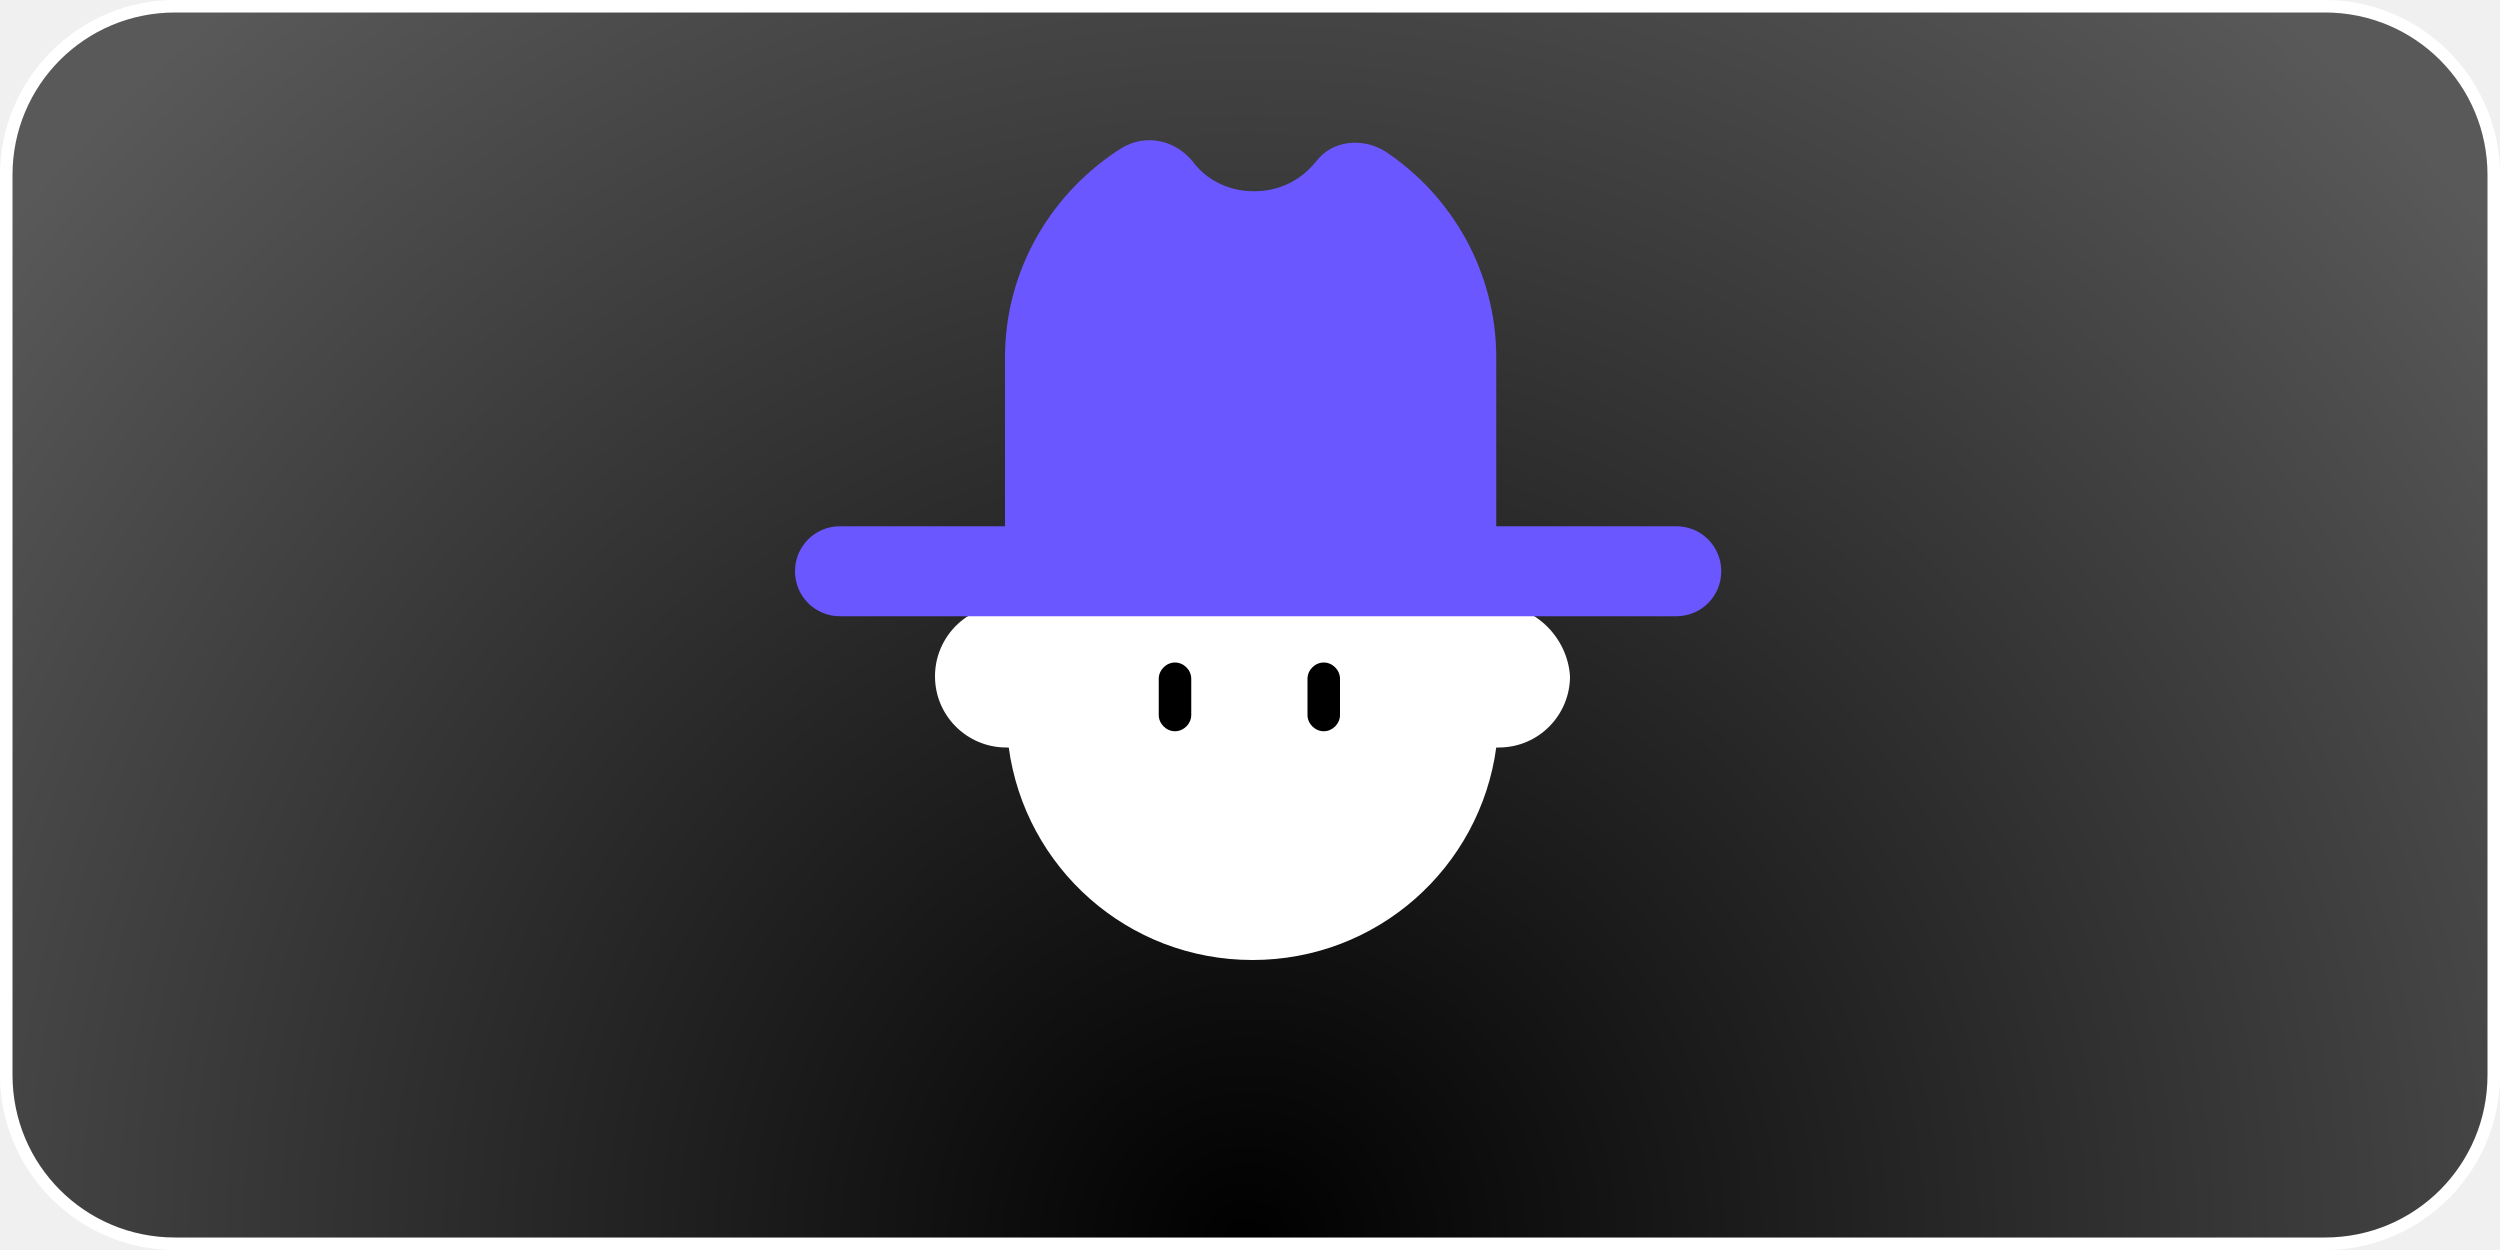
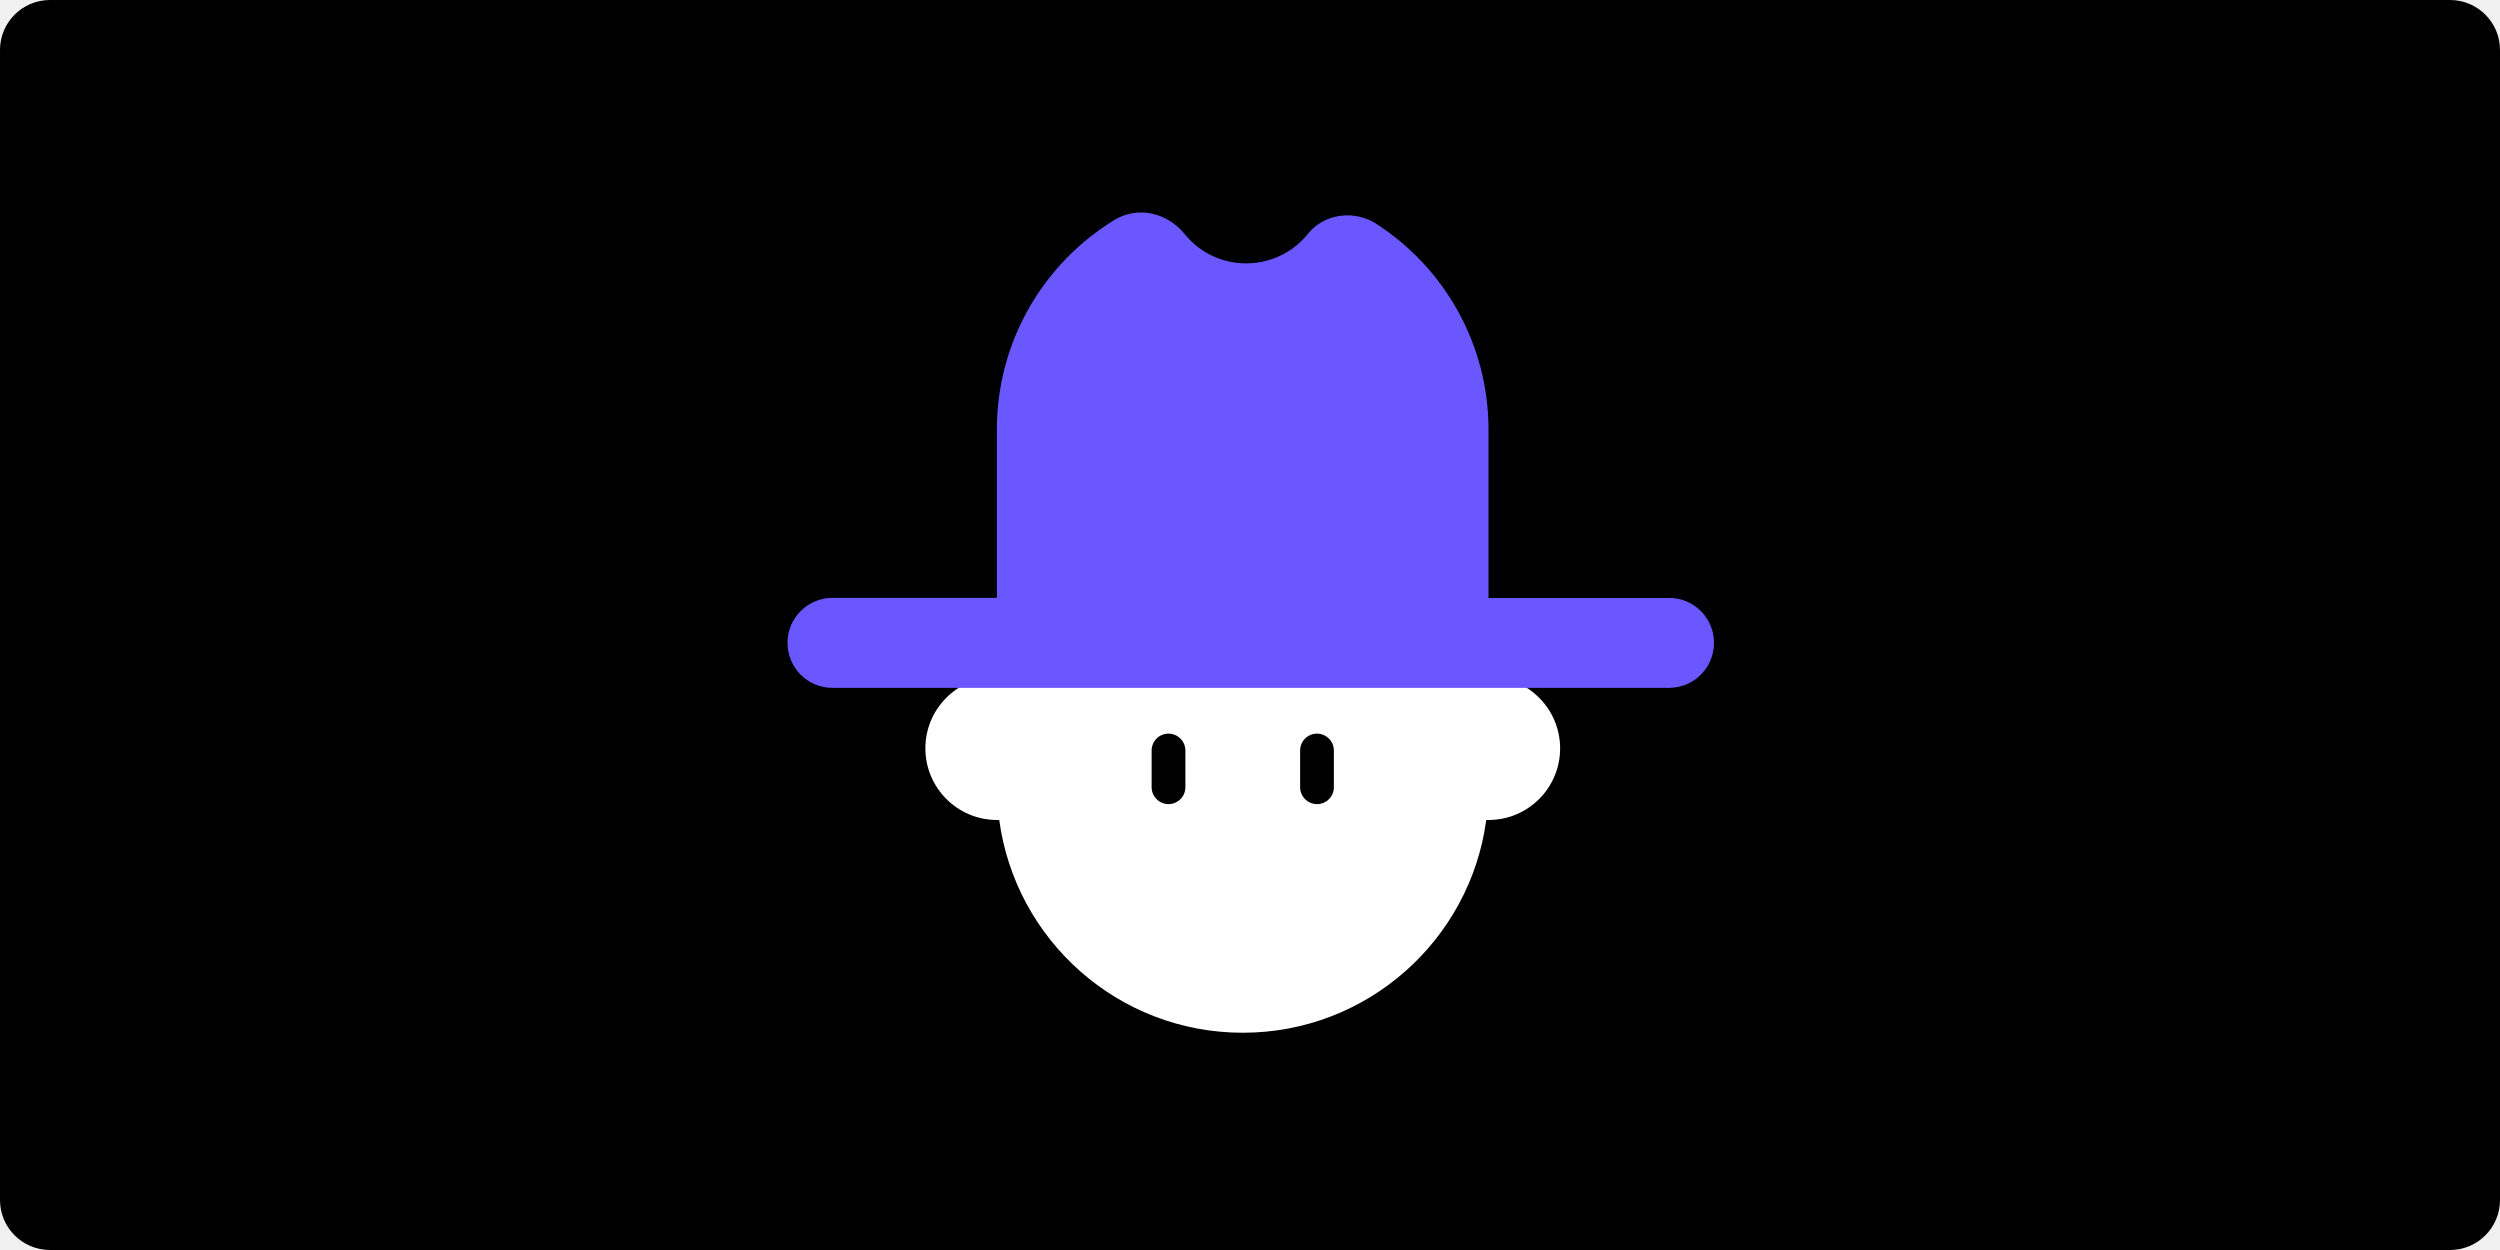
- <svg xmlns="http://www.w3.org/2000/svg" version="1.1" id="Layer_1" x="0px" y="0px" viewBox="0 0 200 100" style="enable-background:new 0 0 200 100;" xml:space="preserve">
-   <style type="text/css">
- 	.st0{fill:url(#SVGID_1_);}
- 	.st1{fill:#FFFFFF;}
- 	.st2{fill:#BFBFBF;}
- 	.st3{fill:url(#SVGID_00000165923117974115943600000002372169845512090790_);}
- 	.st4{fill:#B74AF7;}
- 	.st5{fill:url(#SVGID_00000020361117225502386770000004602131412761231283_);}
- 	.st6{fill:url(#SVGID_00000040557727941814300330000007292101763689995924_);}
- 	.st7{fill:url(#SVGID_00000142883920623580892220000003174999197219860887_);}
- 	.st8{fill:url(#SVGID_00000039849388623942482660000013155435108939928737_);}
- 	.st9{fill:url(#SVGID_00000090974323621667727660000012733759495211902613_);}
- 	.st10{fill:url(#SVGID_00000080922378610143376860000009274477465750626973_);}
- 	.st11{fill:url(#SVGID_00000163052915538582429330000009331277712231250309_);}
- 	.st12{fill:url(#SVGID_00000072238158651368149440000012545482713409191079_);}
- 	.st13{fill:url(#SVGID_00000057122255665699451040000016566595493273294215_);}
- 	.st14{fill:url(#SVGID_00000072970451769208083310000011388070294312951216_);}
- 	.st15{fill:url(#SVGID_00000118389228444204798400000000873164327824562824_);}
- 	.st16{fill:url(#SVGID_00000171700525865815070640000006737909448668538504_);}
- 	.st17{fill:url(#SVGID_00000180364527292280321310000000440129024804191130_);}
- 	.st18{fill:url(#SVGID_00000045583177757608897460000008288328879544407729_);}
- 	.st19{fill:url(#SVGID_00000065796513658065496170000006966443751645390470_);}
- 	.st20{fill:url(#SVGID_00000163049074108381101110000009591271414840561577_);}
- 	.st21{fill:url(#SVGID_00000147184761062712248090000009048250998900223887_);}
- 	.st22{fill:url(#SVGID_00000170240585682945841600000017539449522832359093_);}
- 	.st23{fill:url(#SVGID_00000043454844897096555960000010865862839980282029_);}
- 	.st24{fill:url(#SVGID_00000167394110797428432360000012454484203923698595_);}
- 	.st25{fill:url(#SVGID_00000116945241169295878630000001801715463936787619_);}
- 	.st26{fill:url(#SVGID_00000036963478370589431020000002214025139894267052_);}
- 	.st27{fill:url(#SVGID_00000113314455243916787770000013462309040057192599_);}
- 	.st28{fill:url(#SVGID_00000142151115965367813460000010832036677921572993_);}
- 	.st29{fill:url(#SVGID_00000071517648115963234630000008659777759041983617_);}
- 	.st30{fill:url(#SVGID_00000016036632984041350990000012555044941690488764_);}
- 	.st31{fill:url(#SVGID_00000078009171055471382300000014713513512565660559_);}
- 	.st32{fill:url(#SVGID_00000098216578432244162970000001235860375606835097_);}
- 	.st33{fill:url(#SVGID_00000078003762140303815560000011787922538180564413_);}
- 	.st34{fill:#6B57FF;}
- 	.st35{fill:url(#SVGID_00000008842253112580475150000016163629321862413238_);}
- 	.st36{fill:#FDB60D;}
- 	.st37{fill:#FFFFFF;stroke:#FDB60D;stroke-miterlimit:10;}
- 	.st38{fill:url(#SVGID_00000018922623888937735970000005597191597066030260_);}
- 	.st39{fill:url(#SVGID_00000000918001975077327200000003575800795188506023_);}
- 	.st40{fill:#FF008B;}
- 	.st41{fill:url(#SVGID_00000052819432154717932960000002622207411271844256_);}
- 	.st42{fill:none;stroke:#000000;stroke-miterlimit:10;}
- </style>
-   <g>
-     <radialGradient id="SVGID_1_" cx="-345.789" cy="0.353" r="128.752" gradientTransform="matrix(1 0 0 -1 445.552 100)" gradientUnits="userSpaceOnUse">
-       <stop offset="0" style="stop-color:#000000" />
-       <stop offset="1" style="stop-color:#595959" />
-     </radialGradient>
-     <path class="st0" d="M14,99.5C6.6,99.5,0.5,93.4,0.5,86V14C0.5,6.6,6.6,0.5,14,0.5h172c7.4,0,13.5,6.1,13.5,13.5v72   c0,7.4-6.1,13.5-13.5,13.5H14z" />
-     <path class="st1" d="M186,1c7.2,0,13,5.8,13,13v72c0,7.2-5.8,13-13,13H14C6.8,99,1,93.2,1,86V14C1,6.8,6.8,1,14,1H186 M186,0H14   C6.3,0,0,6.3,0,14v72c0,7.7,6.3,14,14,14h172c7.7,0,14-6.3,14-14V14C200,6.3,193.7,0,186,0L186,0z" />
-   </g>
-   <g>
-     <g>
-       <g>
-         <g>
-           <g>
-             <path class="st1" d="M119.7,48.4c-0.7,0-1.3,0.1-1.9,0.3c-3.2-6.6-9.9-11.2-17.7-11.2c-7.8,0-14.6,4.6-17.7,11.2       c-0.6-0.2-1.2-0.3-1.9-0.3c-3.2,0-5.7,2.6-5.7,5.7c0,3.2,2.6,5.7,5.7,5.7c0.1,0,0.1,0,0.2,0c1.3,9.6,9.5,17,19.5,17       c10,0,18.2-7.4,19.5-17c0.1,0,0.1,0,0.2,0c3.2,0,5.7-2.6,5.7-5.7C125.4,51,122.8,48.4,119.7,48.4z" />
-           </g>
-         </g>
-         <g>
-           <path d="M104.6,54.3l0,2.9c0,0.7,0.6,1.3,1.3,1.3l0,0c0.7,0,1.3-0.6,1.3-1.3l0-2.9c0-0.7-0.6-1.3-1.3-1.3l0,0      C105.2,53,104.6,53.6,104.6,54.3z" />
-           <path d="M92.7,54.3l0,2.9c0,0.7,0.6,1.3,1.3,1.3l0,0c0.7,0,1.3-0.6,1.3-1.3l0-2.9c0-0.7-0.6-1.3-1.3-1.3l0,0      C93.3,53,92.7,53.6,92.7,54.3z" />
-         </g>
-       </g>
-     </g>
-     <path class="st34" d="M134.1,42.1h-14.4V28.6c0-6.9-3.6-13-8.9-16.5c-1.8-1.1-4.2-0.9-5.5,0.8c-1.2,1.5-2.9,2.4-5,2.4   c-2,0-3.8-0.9-4.9-2.4c-1.4-1.7-3.7-2.2-5.6-1.1c-5.6,3.5-9.4,9.7-9.4,16.8v13.5H67.2c-2,0-3.6,1.6-3.6,3.6s1.6,3.6,3.6,3.6h66.9   c2,0,3.6-1.6,3.6-3.6S136.1,42.1,134.1,42.1z" />
-   </g>
+ <svg xmlns="http://www.w3.org/2000/svg" width="200" height="100" viewBox="0 0 200 100" fill="none">
+   <rect width="200" height="100" rx="4" fill="black" />
+   <path d="M119.08 54.139C118.41 54.139 117.76 54.259 117.16 54.479C113.99 47.869 107.24 43.299 99.42 43.299C91.6 43.299 84.85 47.869 81.68 54.479C81.08 54.269 80.43 54.139 79.76 54.139C76.59 54.139 74.03 56.709 74.03 59.869C74.03 63.029 76.6 65.599 79.76 65.599C79.82 65.599 79.88 65.599 79.94 65.599C81.23 75.209 89.46 82.619 99.42 82.619C109.38 82.619 117.61 75.209 118.9 65.599C118.96 65.599 119.02 65.599 119.08 65.599C122.25 65.599 124.81 63.029 124.81 59.869C124.81 56.709 122.24 54.139 119.08 54.139Z" fill="white" />
+   <path d="M104.01 60.039V62.98C104.01 63.719 104.62 64.329 105.36 64.329C106.1 64.329 106.71 63.73 106.71 62.98V60.039C106.71 59.3 106.1 58.69 105.36 58.69C104.62 58.69 104.01 59.289 104.01 60.039Z" fill="black" />
+   <path d="M92.13 60.039V62.98C92.13 63.719 92.74 64.329 93.48 64.329C94.22 64.329 94.83 63.73 94.83 62.98V60.039C94.83 59.3 94.22 58.69 93.48 58.69C92.74 58.69 92.13 59.289 92.13 60.039Z" fill="black" />
+   <path d="M133.53 47.839H119.08V34.379C119.08 27.479 115.52 21.419 110.13 17.919C108.38 16.779 105.96 17.059 104.65 18.689C103.49 20.139 101.7 21.069 99.69 21.069C97.68 21.069 95.92 20.149 94.76 18.709C93.38 17.009 91.02 16.459 89.15 17.599C83.51 21.049 79.75 27.269 79.75 34.369V47.829H66.6C64.61 47.829 63 49.439 63 51.429C63 53.419 64.61 55.029 66.6 55.029H133.52C135.51 55.029 137.12 53.419 137.12 51.429C137.12 49.439 135.51 47.829 133.52 47.829L133.53 47.839Z" fill="#6B57FF" />
</svg>
